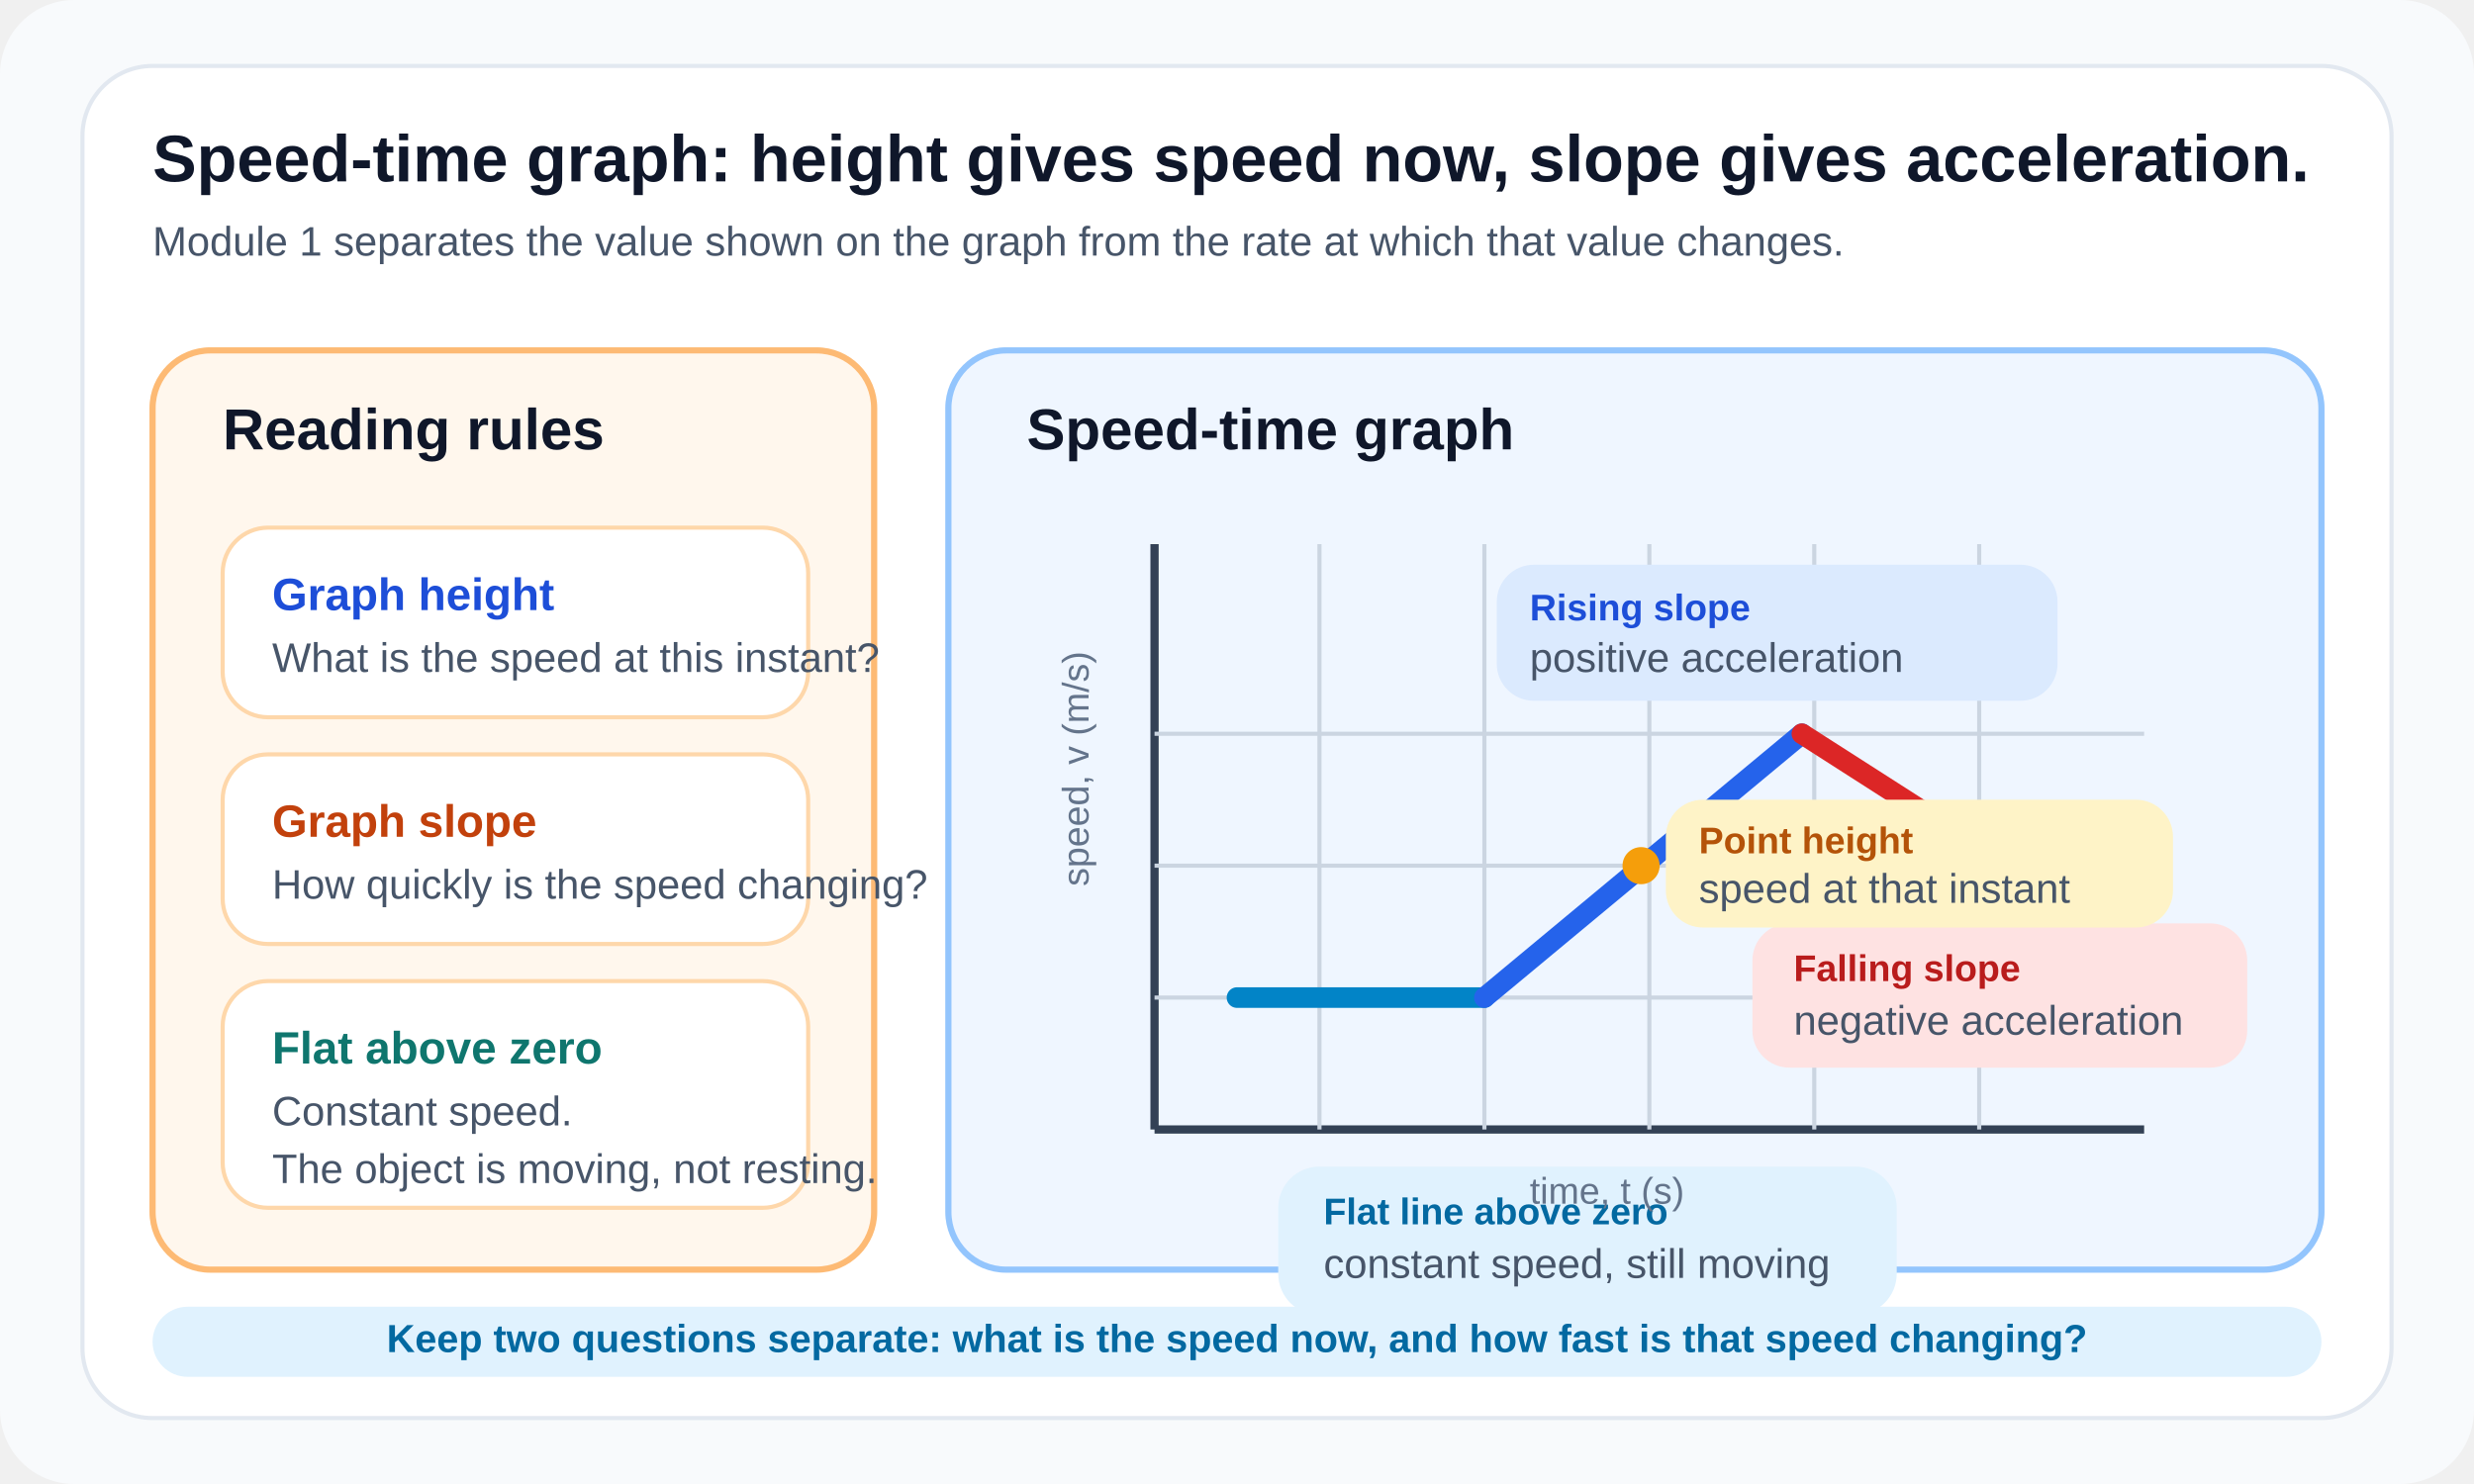
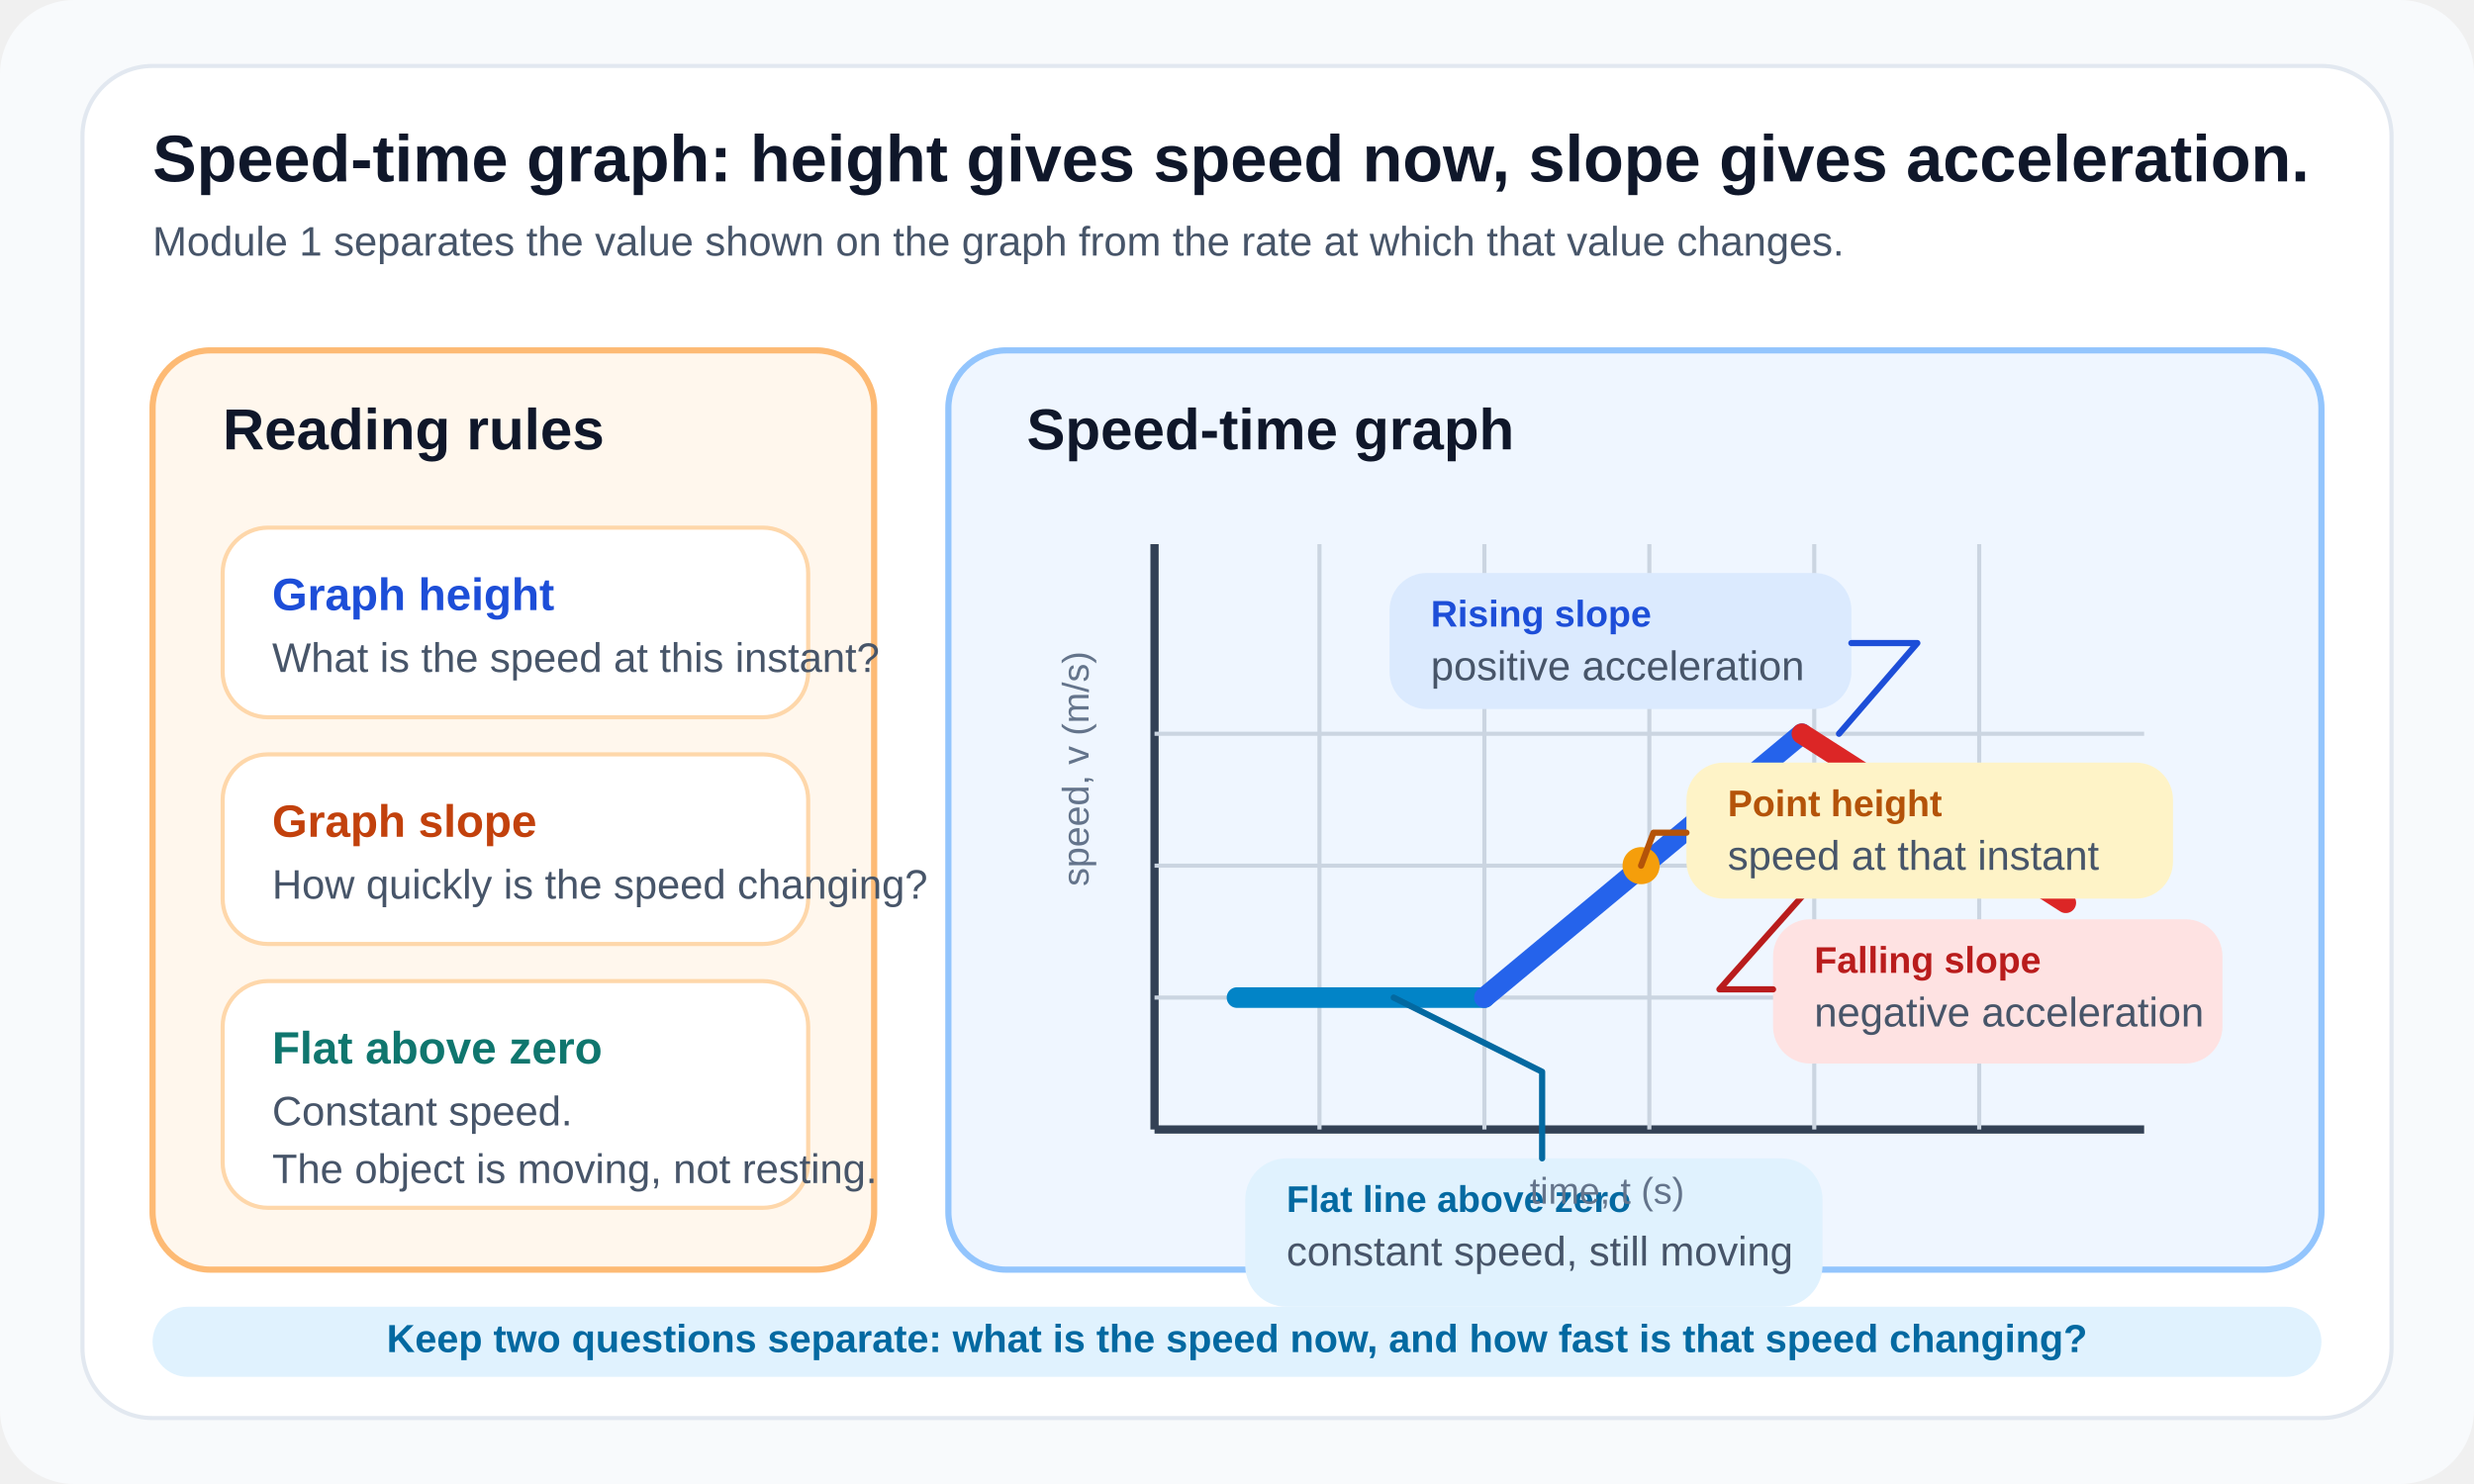
<svg xmlns="http://www.w3.org/2000/svg" width="1200" height="720" viewBox="0 0 1200 720" fill="none">
  <style>
    .title { fill: #0f172a; font: 700 32px 'Segoe UI', Arial, sans-serif; }
    .subtitle { fill: #475569; font: 400 20px 'Segoe UI', Arial, sans-serif; }
    .panel-title { fill: #0f172a; font: 700 28px 'Segoe UI', Arial, sans-serif; }
    .body { fill: #475569; font: 400 20px 'Segoe UI', Arial, sans-serif; }
    .axis { fill: #64748b; font: 400 18px 'Segoe UI', Arial, sans-serif; }
    .note { font: 700 18px 'Segoe UI', Arial, sans-serif; }
+     .guide { fill: none; stroke-width: 3; stroke-linecap: round; stroke-linejoin: round; }
  </style>
  <rect width="1200" height="720" rx="36" fill="#F8FAFC" />
  <rect x="40" y="32" width="1120" height="656" rx="34" fill="#FFFFFF" stroke="#E2E8F0" stroke-width="2" />
  <text x="74" y="88" class="title">Speed-time graph: height gives speed now, slope gives acceleration.</text>
  <text x="74" y="124" class="subtitle">Module 1 separates the value shown on the graph from the rate at which that value changes.</text>
  <rect x="74" y="170" width="350" height="446" rx="28" fill="#FFF7ED" stroke="#FDBA74" stroke-width="3" />
  <text x="108" y="218" class="panel-title">Reading rules</text>
  <rect x="108" y="256" width="284" height="92" rx="22" fill="#FFFFFF" stroke="#FED7AA" stroke-width="2" />
  <text x="132" y="296" fill="#1D4ED8" font-family="Segoe UI, Arial, sans-serif" font-size="22" font-weight="700">Graph height</text>
  <text x="132" y="326" class="body">What is the speed at this instant?</text>
  <rect x="108" y="366" width="284" height="92" rx="22" fill="#FFFFFF" stroke="#FED7AA" stroke-width="2" />
  <text x="132" y="406" fill="#C2410C" font-family="Segoe UI, Arial, sans-serif" font-size="22" font-weight="700">Graph slope</text>
  <text x="132" y="436" class="body">How quickly is the speed changing?</text>
  <rect x="108" y="476" width="284" height="110" rx="22" fill="#FFFFFF" stroke="#FED7AA" stroke-width="2" />
  <text x="132" y="516" fill="#0F766E" font-family="Segoe UI, Arial, sans-serif" font-size="22" font-weight="700">Flat above zero</text>
  <text x="132" y="546" class="body">Constant speed.</text>
  <text x="132" y="574" class="body">The object is moving, not resting.</text>
  <rect x="460" y="170" width="666" height="446" rx="28" fill="#EFF6FF" stroke="#93C5FD" stroke-width="3" />
  <text x="498" y="218" class="panel-title">Speed-time graph</text>
  <line x1="560" y1="548" x2="1040" y2="548" stroke="#334155" stroke-width="4" />
  <line x1="560" y1="548" x2="560" y2="264" stroke="#334155" stroke-width="4" />
  <g stroke="#CBD5E1" stroke-width="2">
    <line x1="640" y1="548" x2="640" y2="264" />
    <line x1="720" y1="548" x2="720" y2="264" />
    <line x1="800" y1="548" x2="800" y2="264" />
    <line x1="880" y1="548" x2="880" y2="264" />
    <line x1="960" y1="548" x2="960" y2="264" />
    <line x1="560" y1="484" x2="1040" y2="484" />
    <line x1="560" y1="420" x2="1040" y2="420" />
    <line x1="560" y1="356" x2="1040" y2="356" />
  </g>
  <polyline points="600,484 720,484" fill="none" stroke="#0284C7" stroke-width="10" stroke-linecap="round" />
  <polyline points="720,484 874,356" fill="none" stroke="#2563EB" stroke-width="10" stroke-linecap="round" />
  <polyline points="874,356 1002,438" fill="none" stroke="#DC2626" stroke-width="10" stroke-linecap="round" />
  <circle cx="796" cy="420" r="9" fill="#F59E0B" />
-   <rect x="726" y="274" width="272" height="66" rx="18" fill="#DBEAFE" />
-   <text x="742" y="301" class="note" fill="#1D4ED8">Rising slope</text>
-   <text x="742" y="326" class="body" fill="#1E3A8A">positive acceleration</text>
-   <rect x="850" y="448" width="240" height="70" rx="18" fill="#FEE2E2" />
-   <text x="870" y="476" class="note" fill="#B91C1C">Falling slope</text>
-   <text x="870" y="502" class="body" fill="#7F1D1D">negative acceleration</text>
-   <rect x="620" y="566" width="300" height="72" rx="20" fill="#E0F2FE" />
-   <text x="642" y="594" class="note" fill="#0369A1">Flat line above zero</text>
-   <text x="642" y="620" class="body" fill="#075985">constant speed, still moving</text>
-   <rect x="808" y="388" width="246" height="62" rx="18" fill="#FEF3C7" />
-   <text x="824" y="414" class="note" fill="#B45309">Point height</text>
-   <text x="824" y="438" class="body" fill="#92400E">speed at that instant</text>
+   <rect x="674" y="278" width="224" height="66" rx="18" fill="#DBEAFE" />
+   <text x="694" y="304" class="note" fill="#1D4ED8">Rising slope</text>
+   <text x="694" y="330" class="body" fill="#1E3A8A">positive acceleration</text>
+   <polyline points="898,312 930,312 892,356" class="guide" stroke="#1D4ED8" />
+   <rect x="860" y="446" width="218" height="70" rx="18" fill="#FEE2E2" />
+   <text x="880" y="472" class="note" fill="#B91C1C">Falling slope</text>
+   <text x="880" y="498" class="body" fill="#7F1D1D">negative acceleration</text>
+   <polyline points="860,480 834,480 914,390" class="guide" stroke="#B91C1C" />
+   <rect x="604" y="562" width="280" height="72" rx="20" fill="#E0F2FE" />
+   <text x="624" y="588" class="note" fill="#0369A1">Flat line above zero</text>
+   <text x="624" y="614" class="body" fill="#075985">constant speed, still moving</text>
+   <polyline points="748,562 748,520 676,484" class="guide" stroke="#0369A1" />
+   <rect x="818" y="370" width="236" height="66" rx="18" fill="#FEF3C7" />
+   <text x="838" y="396" class="note" fill="#B45309">Point height</text>
+   <text x="838" y="422" class="body" fill="#92400E">speed at that instant</text>
+   <polyline points="818,404 802,404 796,420" class="guide" stroke="#B45309" />
  <text x="742" y="584" class="axis">time, t (s)</text>
  <text x="528" y="430" class="axis" transform="rotate(-90 528 430)">speed, v (m/s)</text>
  <rect x="74" y="634" width="1052" height="34" rx="17" fill="#E0F2FE" />
  <text x="600" y="656" fill="#0369A1" font-family="Segoe UI, Arial, sans-serif" font-size="19" font-weight="700" text-anchor="middle">Keep two questions separate: what is the speed now, and how fast is that speed changing?</text>
</svg>
